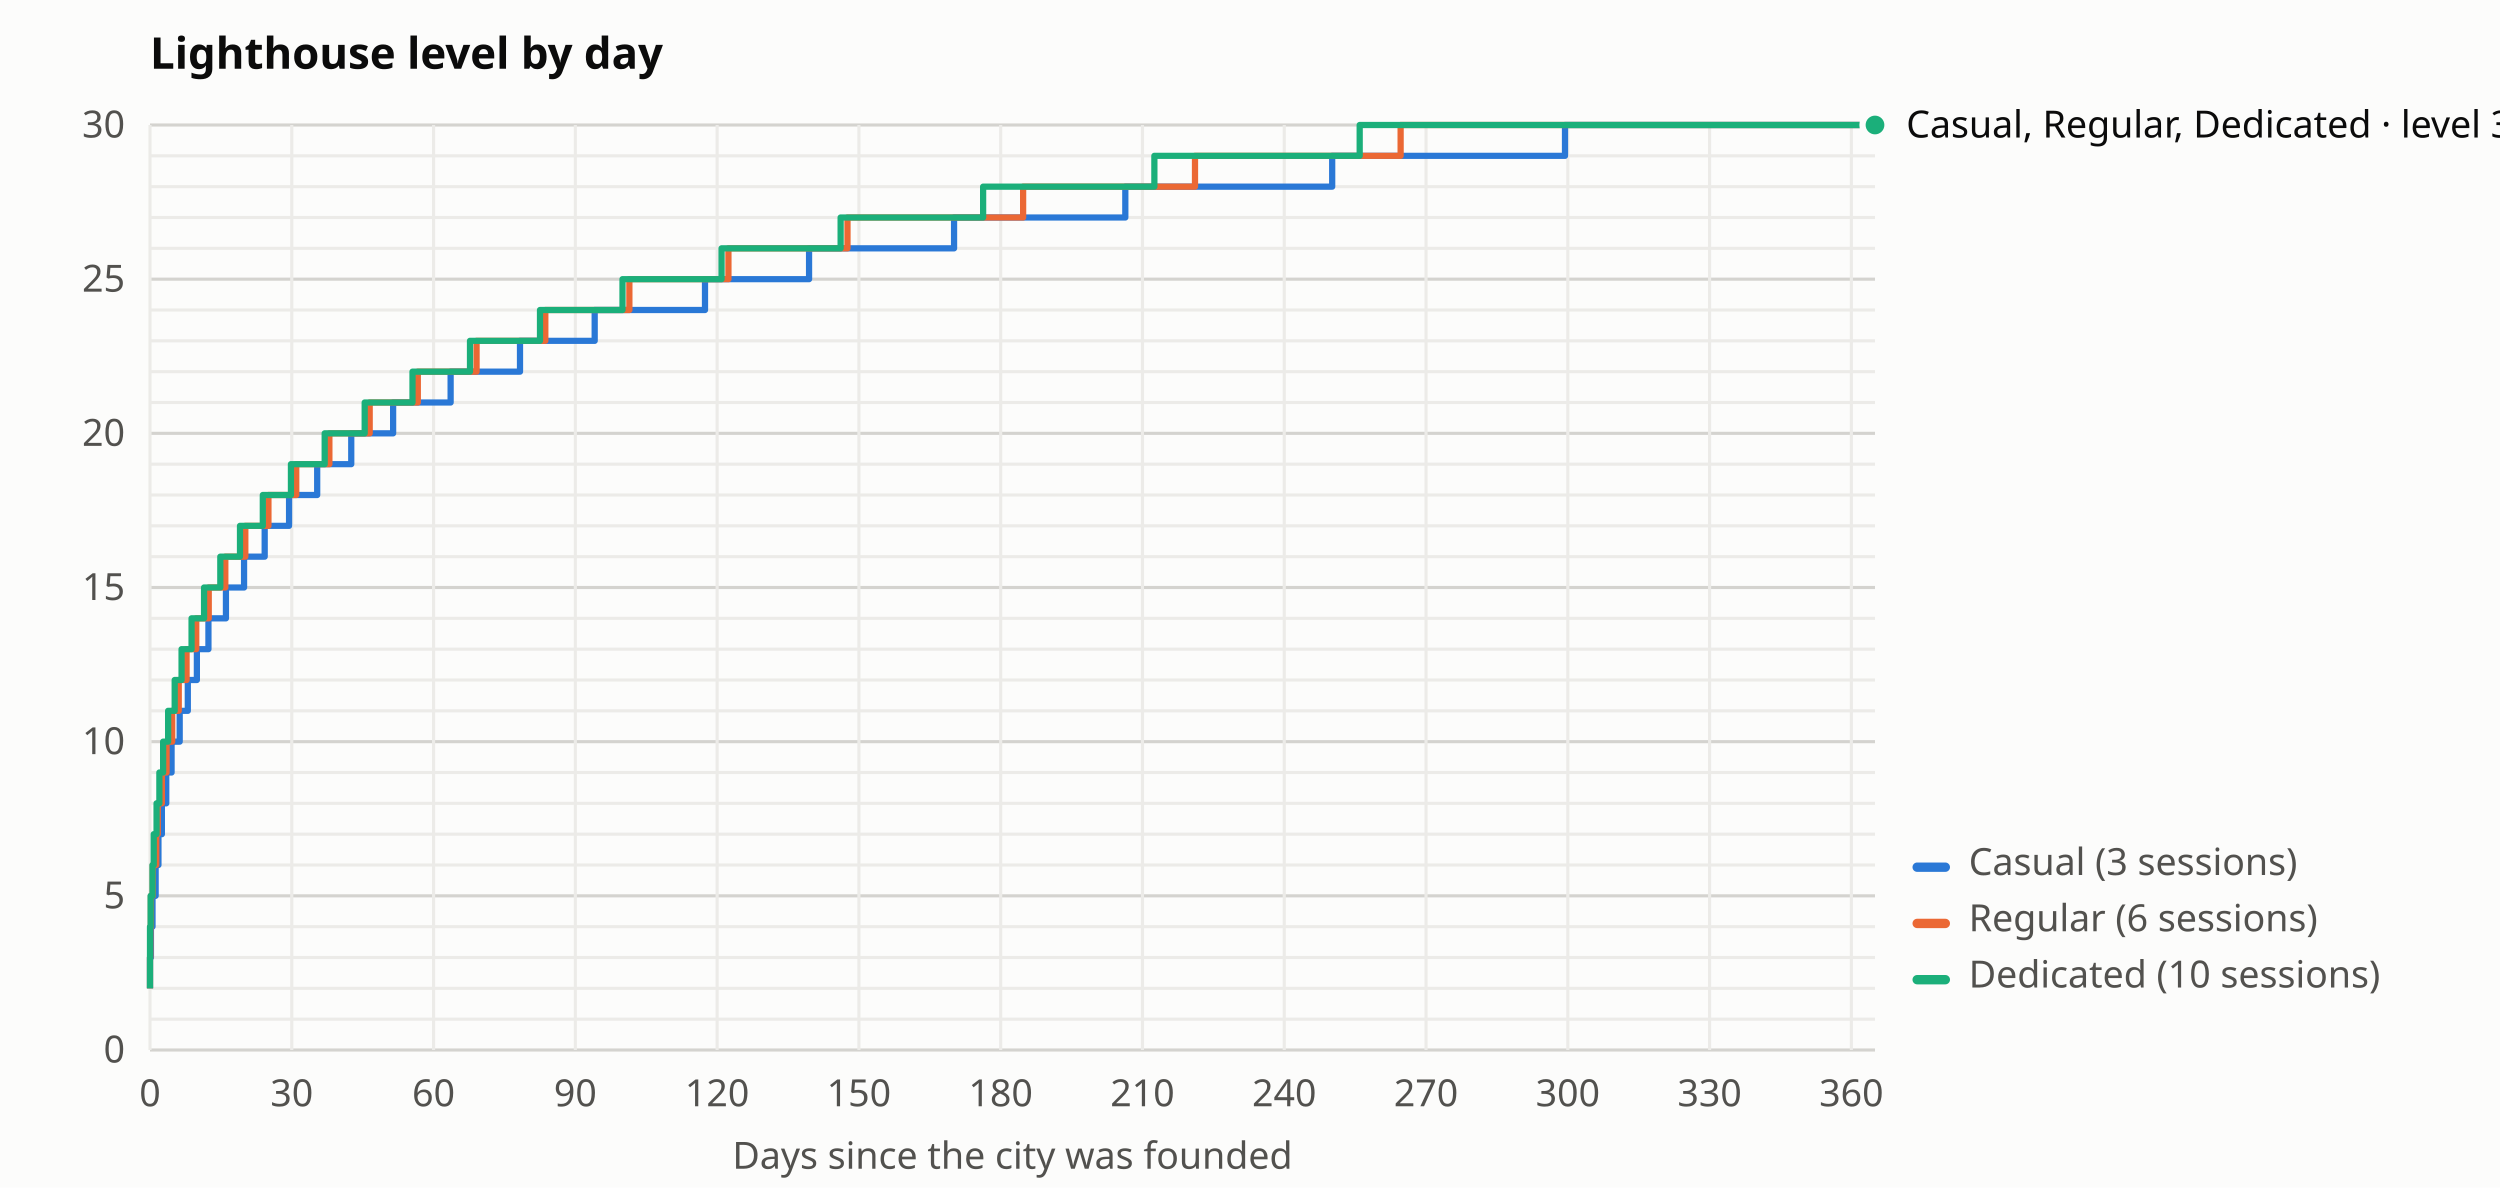
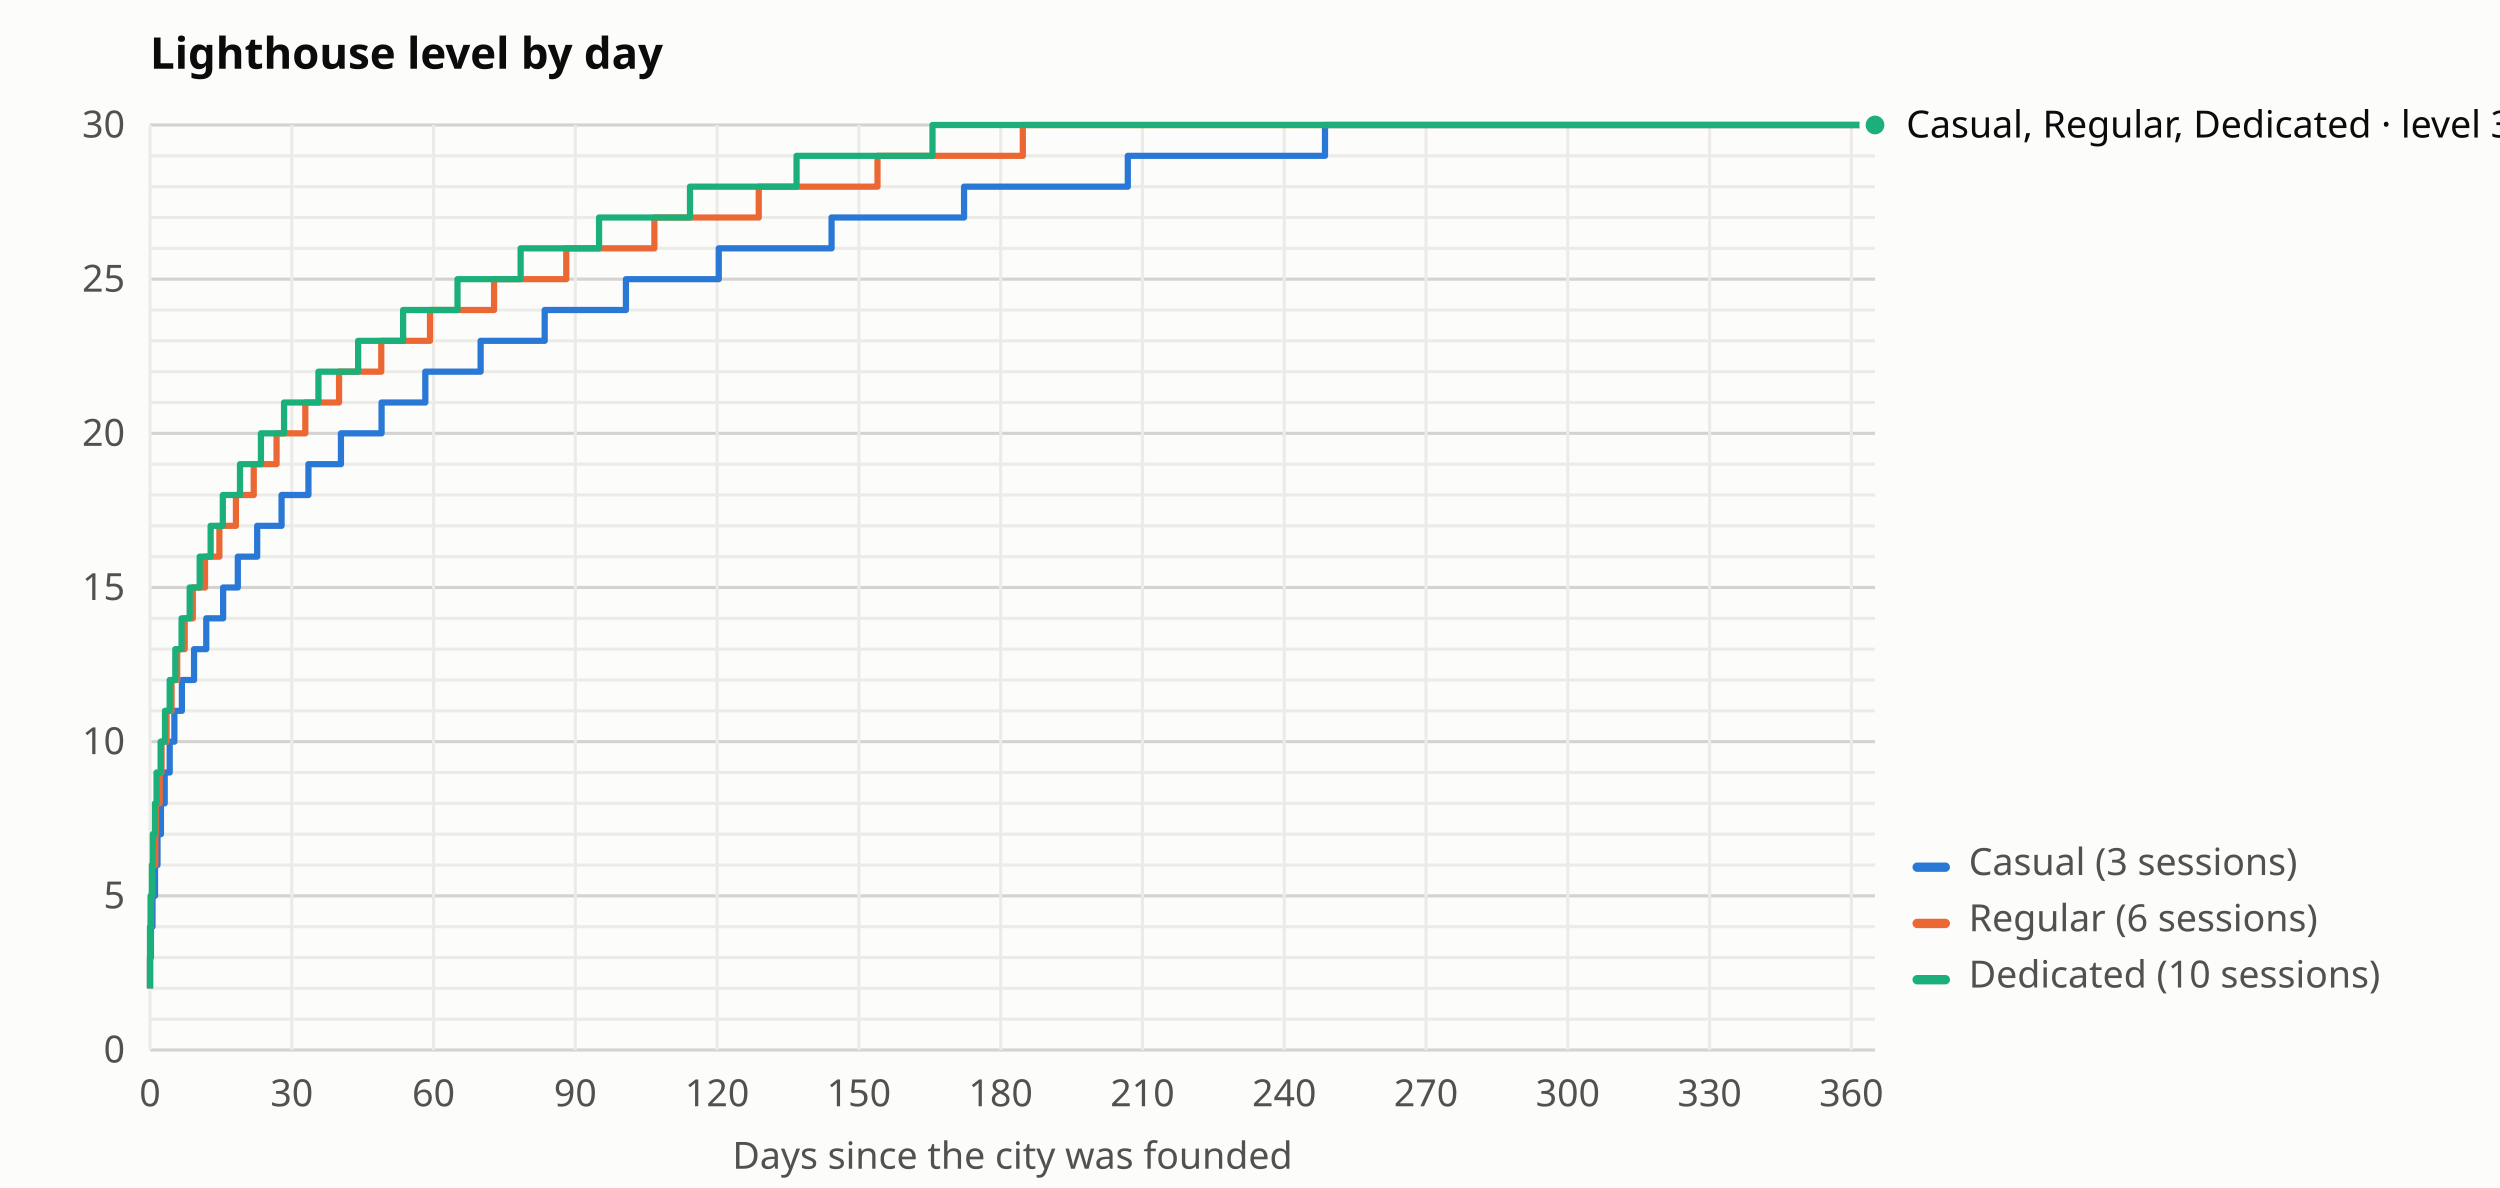
<svg xmlns="http://www.w3.org/2000/svg" viewBox="0 0 800 380" width="800" height="380" font-family="system-ui, sans-serif" font-size="12" role="img" aria-labelledby="t">
  <rect width="800" height="380" fill="#fcfcfb" />
  <text x="48" y="22" font-size="14" font-weight="600" fill="#0b0b0b">Lighthouse level by day</text>
  <line x1="48" x2="600" y1="336" y2="336" stroke="#d4d3cf" stroke-width="1" />
  <text x="40" y="340" text-anchor="end" fill="#52514e">0</text>
  <line x1="48" x2="600" y1="326.133" y2="326.133" stroke="#ecebe8" stroke-width="1" />
  <line x1="48" x2="600" y1="316.267" y2="316.267" stroke="#ecebe8" stroke-width="1" />
  <line x1="48" x2="600" y1="306.4" y2="306.4" stroke="#ecebe8" stroke-width="1" />
  <line x1="48" x2="600" y1="296.533" y2="296.533" stroke="#ecebe8" stroke-width="1" />
  <line x1="48" x2="600" y1="286.667" y2="286.667" stroke="#d4d3cf" stroke-width="1" />
  <text x="40" y="290.667" text-anchor="end" fill="#52514e">5</text>
  <line x1="48" x2="600" y1="276.8" y2="276.8" stroke="#ecebe8" stroke-width="1" />
  <line x1="48" x2="600" y1="266.933" y2="266.933" stroke="#ecebe8" stroke-width="1" />
  <line x1="48" x2="600" y1="257.067" y2="257.067" stroke="#ecebe8" stroke-width="1" />
  <line x1="48" x2="600" y1="247.2" y2="247.2" stroke="#ecebe8" stroke-width="1" />
  <line x1="48" x2="600" y1="237.333" y2="237.333" stroke="#d4d3cf" stroke-width="1" />
  <text x="40" y="241.333" text-anchor="end" fill="#52514e">10</text>
  <line x1="48" x2="600" y1="227.467" y2="227.467" stroke="#ecebe8" stroke-width="1" />
  <line x1="48" x2="600" y1="217.6" y2="217.6" stroke="#ecebe8" stroke-width="1" />
  <line x1="48" x2="600" y1="207.733" y2="207.733" stroke="#ecebe8" stroke-width="1" />
  <line x1="48" x2="600" y1="197.867" y2="197.867" stroke="#ecebe8" stroke-width="1" />
  <line x1="48" x2="600" y1="188" y2="188" stroke="#d4d3cf" stroke-width="1" />
  <text x="40" y="192" text-anchor="end" fill="#52514e">15</text>
  <line x1="48" x2="600" y1="178.133" y2="178.133" stroke="#ecebe8" stroke-width="1" />
  <line x1="48" x2="600" y1="168.267" y2="168.267" stroke="#ecebe8" stroke-width="1" />
  <line x1="48" x2="600" y1="158.4" y2="158.4" stroke="#ecebe8" stroke-width="1" />
  <line x1="48" x2="600" y1="148.533" y2="148.533" stroke="#ecebe8" stroke-width="1" />
  <line x1="48" x2="600" y1="138.667" y2="138.667" stroke="#d4d3cf" stroke-width="1" />
  <text x="40" y="142.667" text-anchor="end" fill="#52514e">20</text>
  <line x1="48" x2="600" y1="128.8" y2="128.8" stroke="#ecebe8" stroke-width="1" />
  <line x1="48" x2="600" y1="118.933" y2="118.933" stroke="#ecebe8" stroke-width="1" />
  <line x1="48" x2="600" y1="109.067" y2="109.067" stroke="#ecebe8" stroke-width="1" />
  <line x1="48" x2="600" y1="99.2" y2="99.2" stroke="#ecebe8" stroke-width="1" />
  <line x1="48" x2="600" y1="89.333" y2="89.333" stroke="#d4d3cf" stroke-width="1" />
  <text x="40" y="93.333" text-anchor="end" fill="#52514e">25</text>
  <line x1="48" x2="600" y1="79.467" y2="79.467" stroke="#ecebe8" stroke-width="1" />
  <line x1="48" x2="600" y1="69.6" y2="69.6" stroke="#ecebe8" stroke-width="1" />
  <line x1="48" x2="600" y1="59.733" y2="59.733" stroke="#ecebe8" stroke-width="1" />
  <line x1="48" x2="600" y1="49.867" y2="49.867" stroke="#ecebe8" stroke-width="1" />
  <line x1="48" x2="600" y1="40" y2="40" stroke="#d4d3cf" stroke-width="1" />
  <text x="40" y="44" text-anchor="end" fill="#52514e">30</text>
  <line x1="48" x2="48" y1="40" y2="336" stroke="#ecebe8" stroke-width="1" />
  <text x="48" y="354" text-anchor="middle" fill="#52514e">0</text>
  <line x1="93.37" x2="93.37" y1="40" y2="336" stroke="#ecebe8" stroke-width="1" />
  <text x="93.37" y="354" text-anchor="middle" fill="#52514e">30</text>
  <line x1="138.74" x2="138.74" y1="40" y2="336" stroke="#ecebe8" stroke-width="1" />
  <text x="138.74" y="354" text-anchor="middle" fill="#52514e">60</text>
  <line x1="184.11" x2="184.11" y1="40" y2="336" stroke="#ecebe8" stroke-width="1" />
  <text x="184.11" y="354" text-anchor="middle" fill="#52514e">90</text>
  <line x1="229.479" x2="229.479" y1="40" y2="336" stroke="#ecebe8" stroke-width="1" />
  <text x="229.479" y="354" text-anchor="middle" fill="#52514e">120</text>
  <line x1="274.849" x2="274.849" y1="40" y2="336" stroke="#ecebe8" stroke-width="1" />
  <text x="274.849" y="354" text-anchor="middle" fill="#52514e">150</text>
  <line x1="320.219" x2="320.219" y1="40" y2="336" stroke="#ecebe8" stroke-width="1" />
  <text x="320.219" y="354" text-anchor="middle" fill="#52514e">180</text>
  <line x1="365.589" x2="365.589" y1="40" y2="336" stroke="#ecebe8" stroke-width="1" />
  <text x="365.589" y="354" text-anchor="middle" fill="#52514e">210</text>
  <line x1="410.959" x2="410.959" y1="40" y2="336" stroke="#ecebe8" stroke-width="1" />
  <text x="410.959" y="354" text-anchor="middle" fill="#52514e">240</text>
  <line x1="456.329" x2="456.329" y1="40" y2="336" stroke="#ecebe8" stroke-width="1" />
  <text x="456.329" y="354" text-anchor="middle" fill="#52514e">270</text>
  <line x1="501.699" x2="501.699" y1="40" y2="336" stroke="#ecebe8" stroke-width="1" />
  <text x="501.699" y="354" text-anchor="middle" fill="#52514e">300</text>
  <line x1="547.068" x2="547.068" y1="40" y2="336" stroke="#ecebe8" stroke-width="1" />
  <text x="547.068" y="354" text-anchor="middle" fill="#52514e">330</text>
  <line x1="592.438" x2="592.438" y1="40" y2="336" stroke="#ecebe8" stroke-width="1" />
  <text x="592.438" y="354" text-anchor="middle" fill="#52514e">360</text>
  <text x="324" y="374" text-anchor="middle" fill="#52514e">Days since the city was founded</text>
-   <polyline points="48,316.267 48.0,316.267 48.0,306.4 48.3,306.4 48.3,296.533 48.8,296.533 48.8,286.667 49.8,286.667 49.8,276.8 50.7,276.8 50.7,266.933 51.8,266.933 51.8,257.067 53.2,257.067 53.2,247.2 54.9,247.2 54.9,237.333 57.5,237.333 57.5,227.467 60.1,227.467 60.1,217.6 63.0,217.6 63.0,207.733 66.7,207.733 66.7,197.867 72.3,197.867 72.3,188 78.1,188 78.1,178.133 84.7,178.133 84.7,168.267 92.5,168.267 92.5,158.4 101.5,158.4 101.5,148.533 112.4,148.533 112.4,138.667 125.8,138.667 125.8,128.8 144.2,128.8 144.2,118.933 166.4,118.933 166.4,109.067 190.3,109.067 190.3,99.2 225.6,99.2 225.6,89.333 258.9,89.333 258.9,79.467 305.3,79.467 305.3,69.6 360.1,69.6 360.1,59.733 426.3,59.733 426.3,49.867 500.8,49.867 500.8,40 600,40" fill="none" stroke="#2a78d6" stroke-width="2" stroke-linejoin="round" />
+   <polyline points="48,316.267 48.0,316.267 48.0,306.4 48.3,306.4 48.3,296.533 48.8,296.533 48.8,286.667 49.6,286.667 49.6,276.8 50.4,276.8 50.4,266.933 51.5,266.933 51.5,257.067 52.7,257.067 52.7,247.2 54.3,247.2 54.3,237.333 55.8,237.333 55.8,227.467 58.2,227.467 58.2,217.6 62.1,217.6 62.1,207.733 66.0,207.733 66.0,197.867 71.4,197.867 71.4,188 76.1,188 76.1,178.133 82.3,178.133 82.3,168.267 90.1,168.267 90.1,158.4 98.7,158.4 98.7,148.533 109.1,148.533 109.1,138.667 122.1,138.667 122.1,128.8 136.1,128.8 136.1,118.933 153.8,118.933 153.8,109.067 174.3,109.067 174.3,99.2 200.3,99.2 200.3,89.333 230.0,89.333 230.0,79.467 266.1,79.467 266.1,69.6 308.5,69.6 308.5,59.733 360.9,59.733 360.9,49.867 424.0,49.867 424.0,40 600,40" fill="none" stroke="#2a78d6" stroke-width="2" stroke-linejoin="round" />
  <circle cx="600" cy="40" r="4" fill="#2a78d6" stroke="#fcfcfb" stroke-width="2" />
  <rect x="612" y="276" width="12" height="3" rx="1.5" fill="#2a78d6" />
  <text x="630" y="280" fill="#52514e">Casual (3 sessions)</text>
-   <polyline points="48,316.267 48.0,316.267 48.0,306.4 48.1,306.4 48.1,296.533 48.3,296.533 48.3,286.667 48.9,286.667 48.9,276.8 50.0,276.8 50.0,266.933 50.5,266.933 50.5,257.067 51.8,257.067 51.8,247.2 53.3,247.2 53.3,237.333 55.1,237.333 55.1,227.467 57.2,227.467 57.2,217.6 59.7,217.6 59.7,207.733 62.8,207.733 62.8,197.867 66.8,197.867 66.8,188 72.1,188 72.1,178.133 78.5,178.133 78.5,168.267 85.9,168.267 85.9,158.4 94.8,158.4 94.8,148.533 105.4,148.533 105.4,138.667 118.3,138.667 118.3,128.8 133.7,128.8 133.7,118.933 152.5,118.933 152.5,109.067 174.5,109.067 174.5,99.2 201.4,99.2 201.4,89.333 233.1,89.333 233.1,79.467 271.2,79.467 271.2,69.6 327.4,69.6 327.4,59.733 382.4,59.733 382.4,49.867 448.2,49.867 448.2,40 600,40" fill="none" stroke="#eb6834" stroke-width="2" stroke-linejoin="round" />
+   <polyline points="48,316.267 48.0,316.267 48.0,306.4 48.1,306.4 48.1,296.533 48.3,296.533 48.3,286.667 48.7,286.667 48.7,276.8 49.7,276.8 49.7,266.933 49.9,266.933 49.9,257.067 51.1,257.067 51.1,247.2 51.7,247.2 51.7,237.333 53.3,237.333 53.3,227.467 54.9,227.467 54.9,217.6 56.7,217.6 56.7,207.733 59.1,207.733 59.1,197.867 61.7,197.867 61.7,188 65.6,188 65.6,178.133 70.2,178.133 70.2,168.267 75.5,168.267 75.5,158.4 81.2,158.4 81.2,148.533 88.5,148.533 88.5,138.667 97.7,138.667 97.7,128.8 108.5,128.8 108.5,118.933 122.0,118.933 122.0,109.067 137.6,109.067 137.6,99.2 158.1,99.2 158.1,89.333 181.2,89.333 181.2,79.467 209.4,79.467 209.4,69.6 242.8,69.6 242.8,59.733 280.8,59.733 280.8,49.867 327.3,49.867 327.3,40 600,40" fill="none" stroke="#eb6834" stroke-width="2" stroke-linejoin="round" />
  <circle cx="600" cy="40" r="4" fill="#eb6834" stroke="#fcfcfb" stroke-width="2" />
  <rect x="612" y="294" width="12" height="3" rx="1.5" fill="#eb6834" />
  <text x="630" y="298" fill="#52514e">Regular (6 sessions)</text>
-   <polyline points="48,316.267 48.0,316.267 48.0,306.4 48.0,306.4 48.0,296.533 48.2,296.533 48.2,286.667 48.8,286.667 48.8,276.8 49.2,276.8 49.2,266.933 50.1,266.933 50.1,257.067 51.0,257.067 51.0,247.2 52.2,247.2 52.2,237.333 53.8,237.333 53.8,227.467 55.9,227.467 55.9,217.6 58.1,217.6 58.1,207.733 61.3,207.733 61.3,197.867 65.3,197.867 65.3,188 70.5,188 70.5,178.133 76.8,178.133 76.8,168.267 84.1,168.267 84.1,158.4 93.1,158.4 93.1,148.533 103.9,148.533 103.9,138.667 116.7,138.667 116.7,128.8 132.0,128.8 132.0,118.933 150.4,118.933 150.4,109.067 172.8,109.067 172.8,99.2 199.2,99.2 199.2,89.333 230.9,89.333 230.9,79.467 269.0,79.467 269.0,69.6 314.6,69.6 314.6,59.733 369.4,59.733 369.4,49.867 435.1,49.867 435.1,40 600,40" fill="none" stroke="#1baf7a" stroke-width="2" stroke-linejoin="round" />
+   <polyline points="48,316.267 48.0,316.267 48.0,306.4 48.0,306.4 48.0,296.533 48.2,296.533 48.2,286.667 48.6,286.667 48.6,276.8 48.9,276.8 48.9,266.933 49.6,266.933 49.6,257.067 50.1,257.067 50.1,247.2 51.4,247.2 51.4,237.333 52.8,237.333 52.8,227.467 54.3,227.467 54.3,217.6 56.1,217.6 56.1,207.733 58.1,207.733 58.1,197.867 60.7,197.867 60.7,188 63.9,188 63.9,178.133 67.4,178.133 67.4,168.267 71.3,168.267 71.3,158.4 76.8,158.4 76.8,148.533 83.5,148.533 83.5,138.667 90.9,138.667 90.9,128.8 101.9,128.8 101.9,118.933 114.6,118.933 114.6,109.067 129.0,109.067 129.0,99.2 146.4,99.2 146.4,89.333 166.6,89.333 166.6,79.467 191.7,79.467 191.7,69.6 220.8,69.6 220.8,59.733 254.9,59.733 254.9,49.867 298.4,49.867 298.4,40 600,40" fill="none" stroke="#1baf7a" stroke-width="2" stroke-linejoin="round" />
  <circle cx="600" cy="40" r="4" fill="#1baf7a" stroke="#fcfcfb" stroke-width="2" />
  <rect x="612" y="312" width="12" height="3" rx="1.5" fill="#1baf7a" />
  <text x="630" y="316" fill="#52514e">Dedicated (10 sessions)</text>
  <text x="610" y="44" fill="#0b0b0b">Casual, Regular, Dedicated · level 30</text>
</svg>
